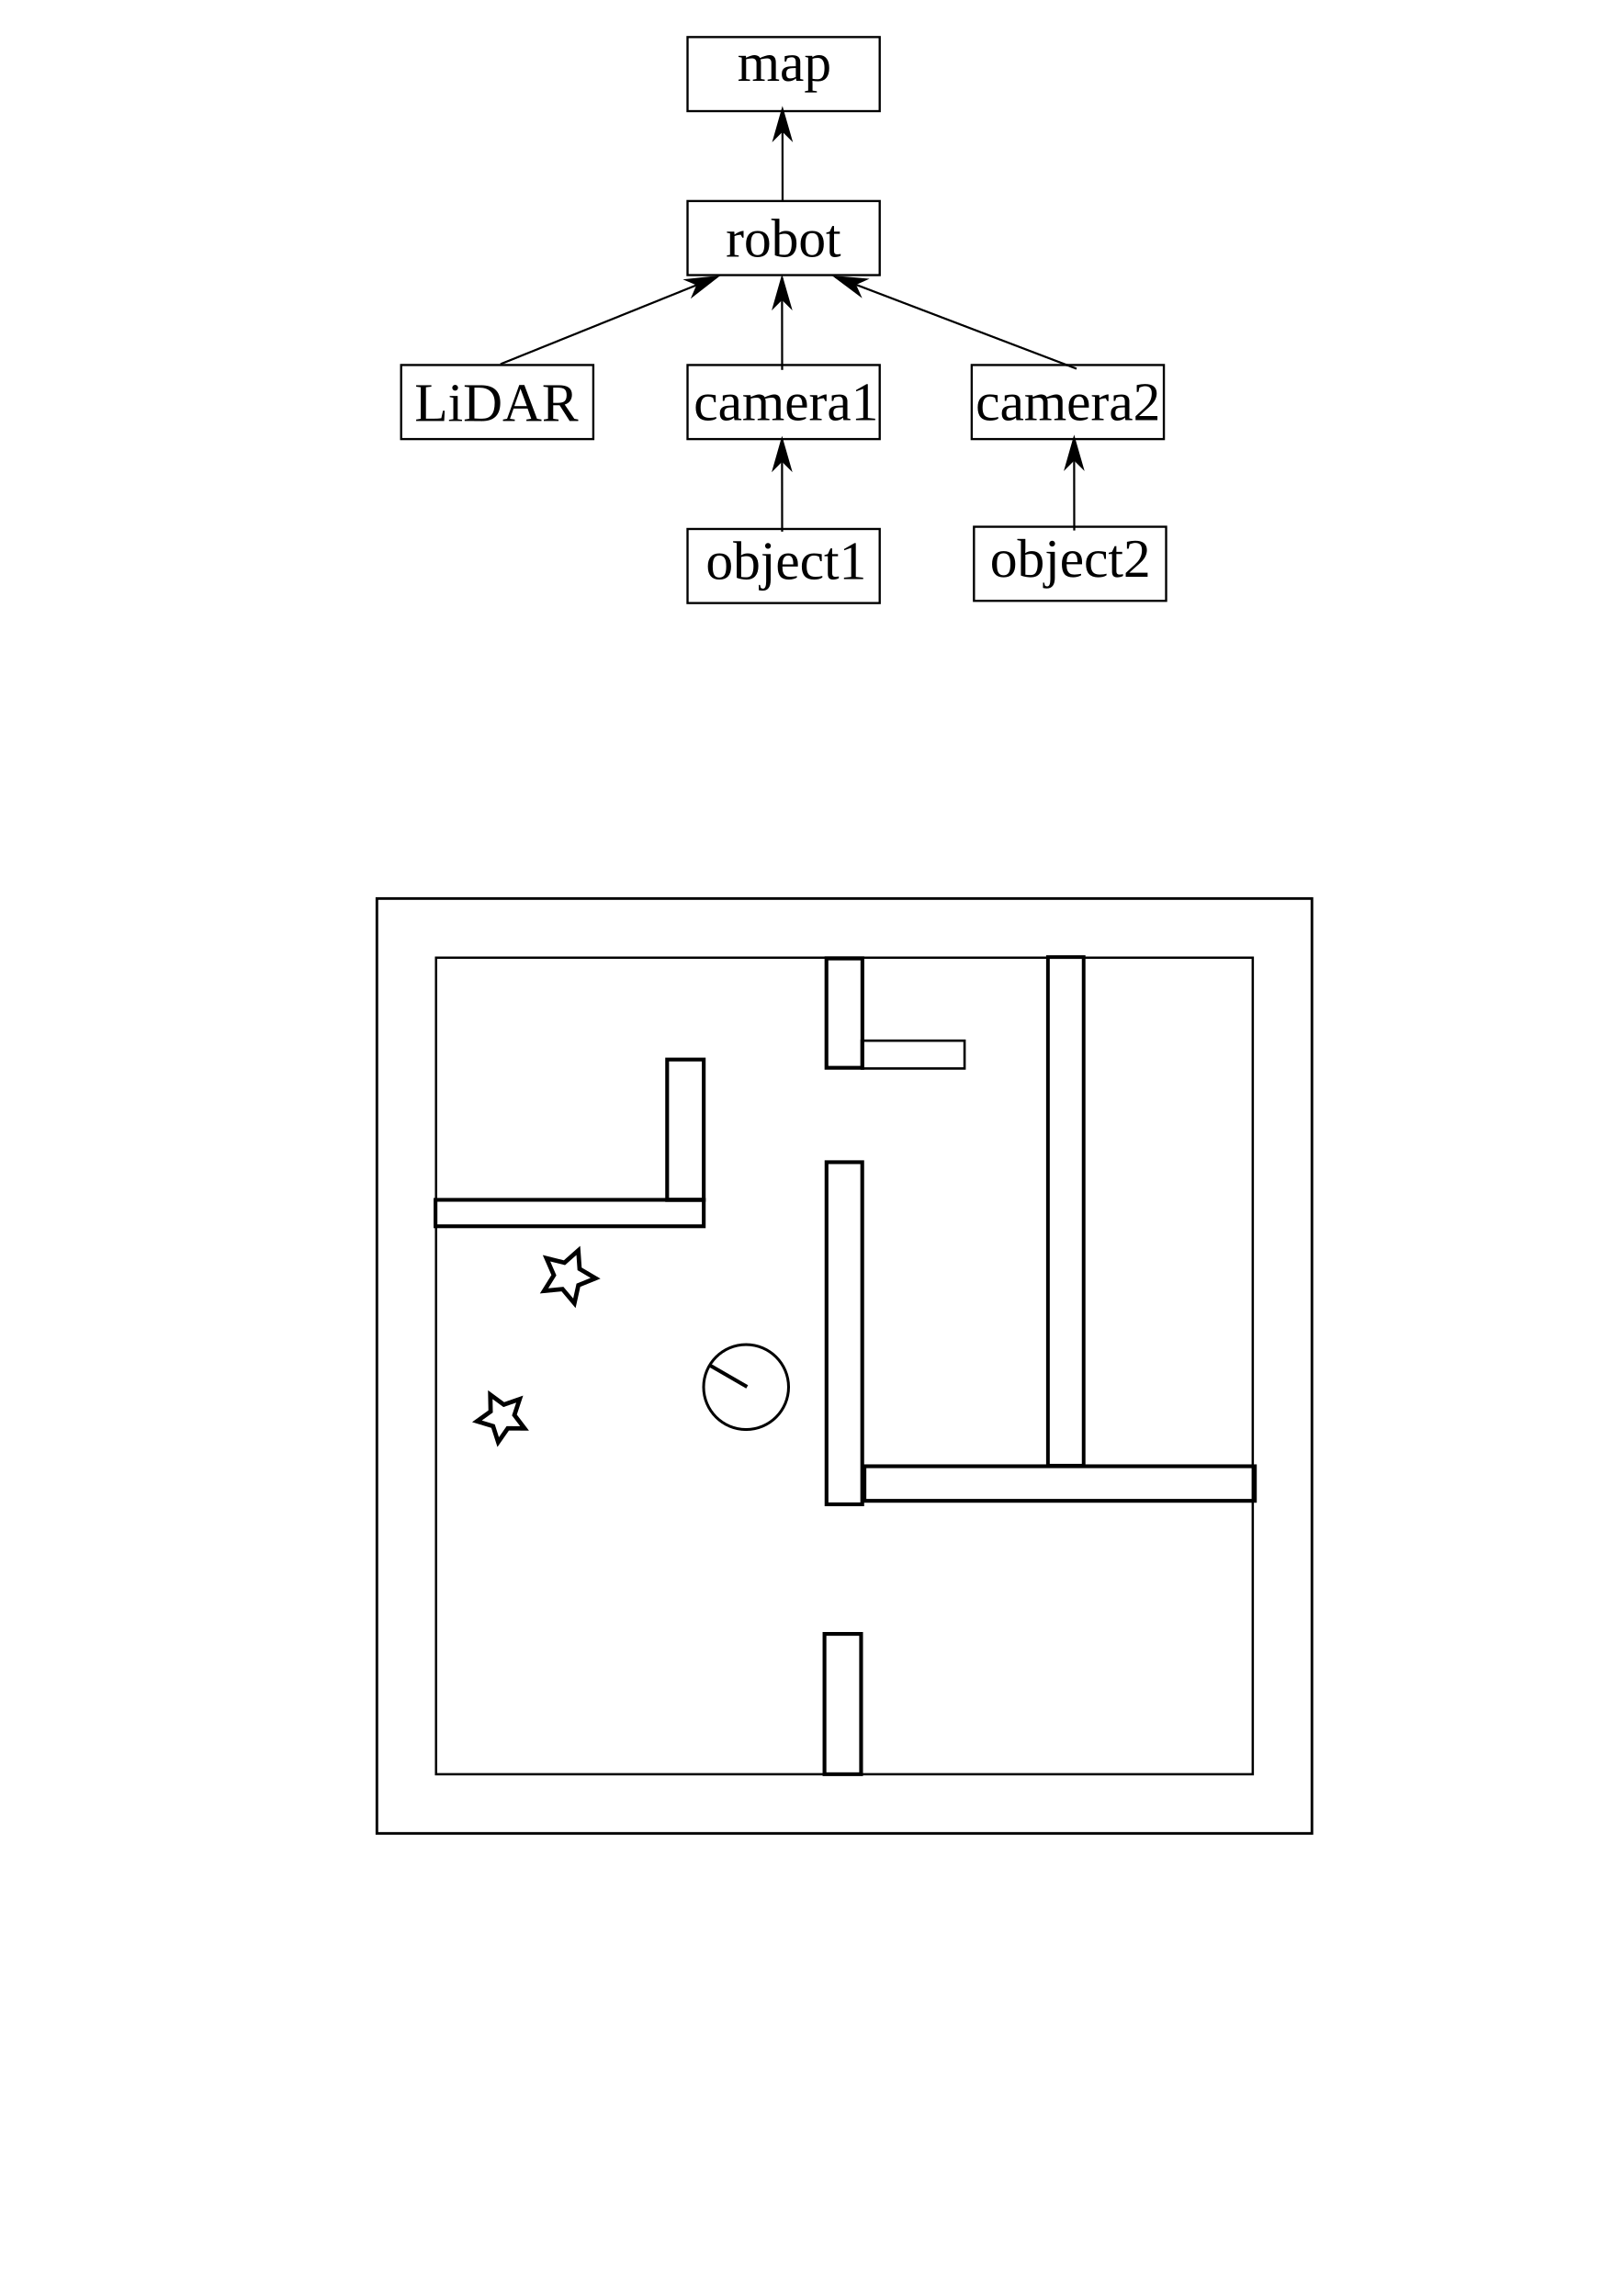
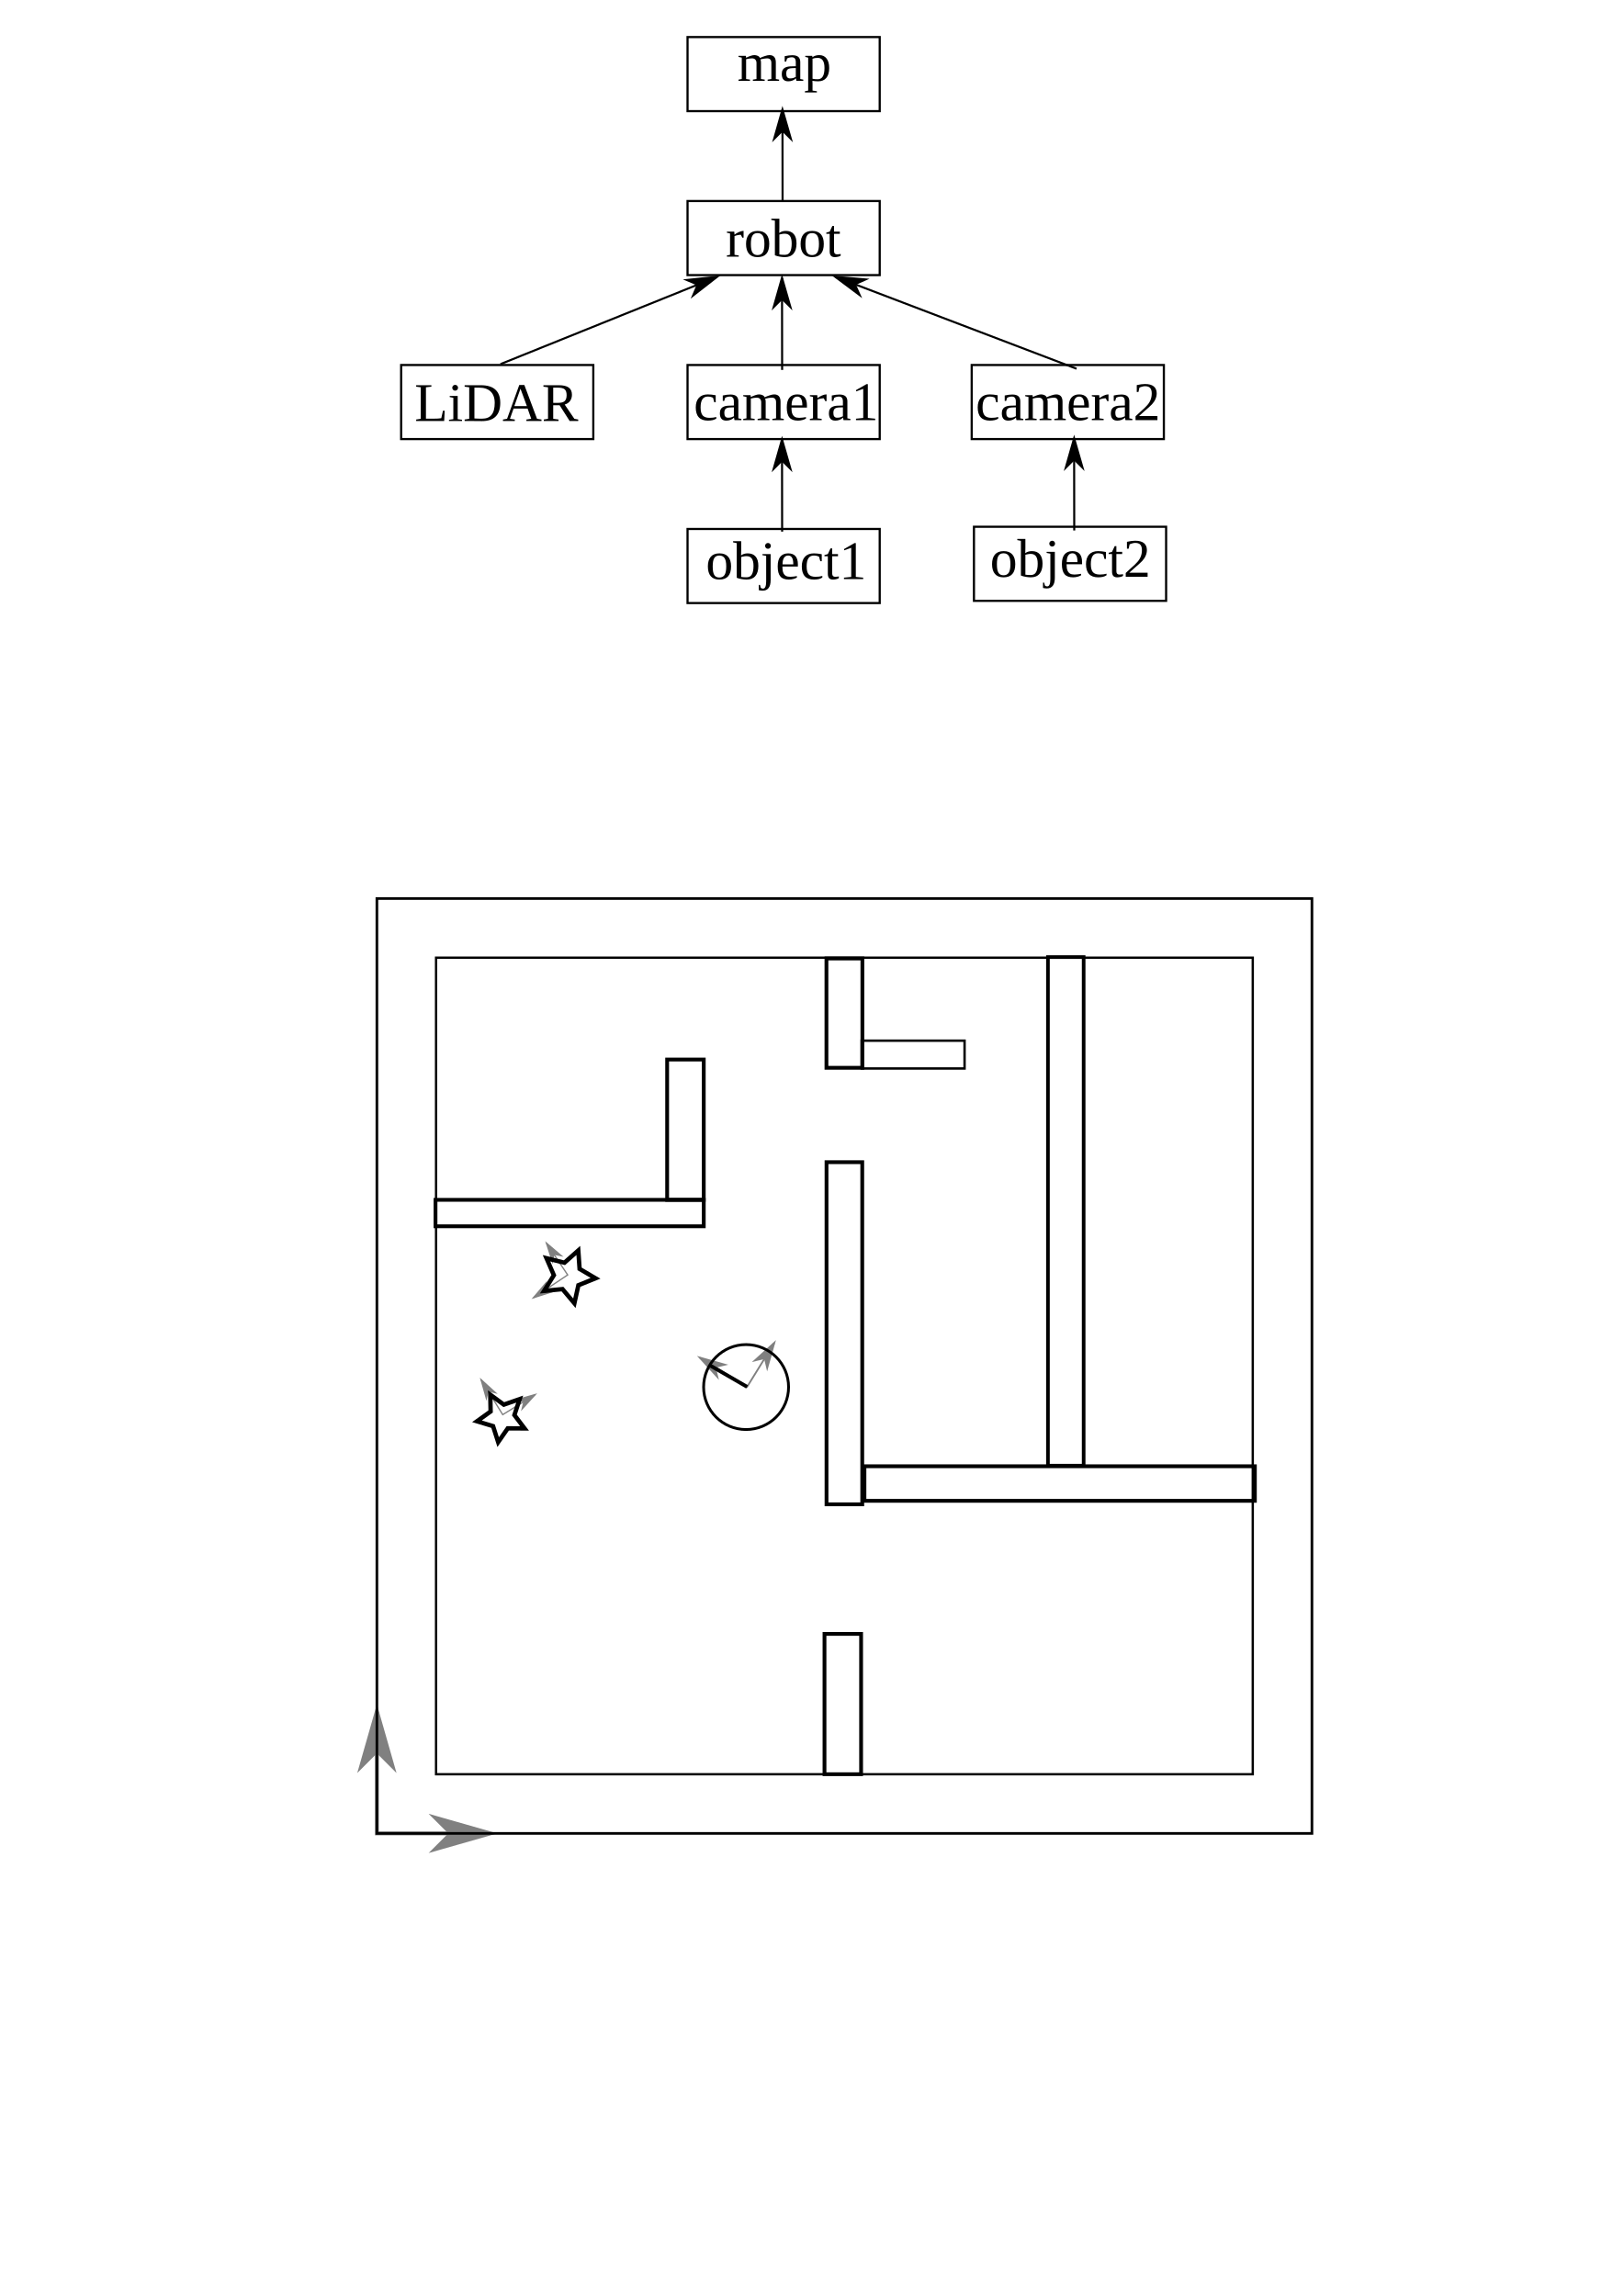
<svg xmlns="http://www.w3.org/2000/svg" id="svg8" version="1.1" viewBox="0 0 210 297" height="297mm" width="210mm">
  <defs id="defs2">
+     <marker style="overflow:visible" id="marker1921" refX="0.0" refY="0.0" orient="auto">
+       <path transform="scale(0.8) translate(12.5,0)" style="fill-rule:evenodd;fill:context-stroke;stroke:context-stroke;stroke-width:1.0pt" d="M 0.0,0.0 L 5.0,-5.0 L -12.5,0.0 L 5.0,5.0 L 0.0,0.0 z " id="path1614" />
+     </marker>
+     <marker style="overflow:visible;" id="Arrow1Lend" refX="0.0" refY="0.0" orient="auto">
+       <path transform="scale(0.8) rotate(180) translate(12.5,0)" style="fill-rule:evenodd;fill:context-stroke;stroke:context-stroke;stroke-width:1.0pt;" d="M 0.0,0.0 L 5.0,-5.0 L -12.5,0.0 L 5.0,5.0 L 0.0,0.0 z " id="path1617" />
+     </marker>
    <marker style="overflow:visible" id="Arrow1Lstart" refX="0.0" refY="0.0" orient="auto">
      <path transform="scale(0.8) translate(12.5,0)" style="fill-rule:evenodd;stroke:#000000;stroke-width:1pt;stroke-opacity:1;fill:#000000;fill-opacity:1" d="M 0.0,0.0 L 5.0,-5.0 L -12.5,0.0 L 5.0,5.0 L 0.0,0.0 z " id="path1091" />
    </marker>
    <marker orient="auto" refY="0" refX="0" id="Arrow1Lstart-2" style="overflow:visible">
      <path id="path1091-9" d="M 0,0 5,-5 -12.5,0 5,5 Z" style="fill:#000000;fill-opacity:1;fill-rule:evenodd;stroke:#000000;stroke-width:1pt;stroke-opacity:1" transform="matrix(0.8,0,0,0.8,10,0)" />
    </marker>
    <marker orient="auto" refY="0" refX="0" id="Arrow1Lstart-3" style="overflow:visible">
      <path id="path1091-2" d="M 0,0 5,-5 -12.5,0 5,5 Z" style="fill:#000000;fill-opacity:1;fill-rule:evenodd;stroke:#000000;stroke-width:1pt;stroke-opacity:1" transform="matrix(0.8,0,0,0.8,10,0)" />
    </marker>
    <marker orient="auto" refY="0" refX="0" id="Arrow1Lstart-35" style="overflow:visible">
      <path id="path1091-8" d="M 0,0 5,-5 -12.5,0 5,5 Z" style="fill:#000000;fill-opacity:1;fill-rule:evenodd;stroke:#000000;stroke-width:1pt;stroke-opacity:1" transform="matrix(0.8,0,0,0.8,10,0)" />
    </marker>
    <marker orient="auto" refY="0" refX="0" id="Arrow1Lstart-9" style="overflow:visible">
      <path id="path1091-7" d="M 0,0 5,-5 -12.5,0 5,5 Z" style="fill:#000000;fill-opacity:1;fill-rule:evenodd;stroke:#000000;stroke-width:1pt;stroke-opacity:1" transform="matrix(0.8,0,0,0.8,10,0)" />
    </marker>
    <marker style="overflow:visible" id="Arrow1Lstart-2-6" refX="0" refY="0" orient="auto">
      <path transform="matrix(0.8,0,0,0.8,10,0)" style="fill:#000000;fill-opacity:1;fill-rule:evenodd;stroke:#000000;stroke-width:1pt;stroke-opacity:1" d="M 0,0 5,-5 -12.5,0 5,5 Z" id="path1091-9-0" />
    </marker>
+     <marker style="overflow:visible" id="marker1921-3" refX="0" refY="0" orient="auto">
+       <path transform="matrix(0.8,0,0,0.8,10,0)" style="fill:context-stroke;fill-rule:evenodd;stroke:context-stroke;stroke-width:1pt" d="M 0,0 5,-5 -12.5,0 5,5 Z" id="path1614-4" />
+     </marker>
+     <marker style="overflow:visible" id="Arrow1Lend-0" refX="0" refY="0" orient="auto">
+       <path transform="matrix(-0.8,0,0,-0.8,-10,0)" style="fill:context-stroke;fill-rule:evenodd;stroke:context-stroke;stroke-width:1pt" d="M 0,0 5,-5 -12.5,0 5,5 Z" id="path1617-8" />
+     </marker>
+     <marker style="overflow:visible" id="marker1921-3-0" refX="0" refY="0" orient="auto">
+       <path transform="matrix(0.8,0,0,0.8,10,0)" style="fill:context-stroke;fill-rule:evenodd;stroke:context-stroke;stroke-width:1pt" d="M 0,0 5,-5 -12.5,0 5,5 Z" id="path1614-4-5" />
+     </marker>
+     <marker style="overflow:visible" id="Arrow1Lend-0-3" refX="0" refY="0" orient="auto">
+       <path transform="matrix(-0.8,0,0,-0.8,-10,0)" style="fill:context-stroke;fill-rule:evenodd;stroke:context-stroke;stroke-width:1pt" d="M 0,0 5,-5 -12.5,0 5,5 Z" id="path1617-8-1" />
+     </marker>
+     <marker style="overflow:visible" id="marker1921-3-0-3" refX="0" refY="0" orient="auto">
+       <path transform="matrix(0.8,0,0,0.8,10,0)" style="fill:context-stroke;fill-rule:evenodd;stroke:context-stroke;stroke-width:1pt" d="M 0,0 5,-5 -12.5,0 5,5 Z" id="path1614-4-5-3" />
+     </marker>
+     <marker style="overflow:visible" id="Arrow1Lend-0-3-0" refX="0" refY="0" orient="auto">
+       <path transform="matrix(-0.8,0,0,-0.8,-10,0)" style="fill:context-stroke;fill-rule:evenodd;stroke:context-stroke;stroke-width:1pt" d="M 0,0 5,-5 -12.5,0 5,5 Z" id="path1617-8-1-0" />
+     </marker>
  </defs>
+   <g id="layer4">
+     <path style="fill:none;stroke:#808080;stroke-width:0.5;stroke-linecap:butt;stroke-linejoin:miter;stroke-miterlimit:4;stroke-dasharray:none;stroke-opacity:1;marker-start:url(#marker1921);marker-end:url(#Arrow1Lend)" d="m 48.745,221.434 c 0,15.727 0,15.727 0,15.727 h 14.604" id="path954" />
+     <path style="fill:none;stroke:#808080;stroke-width:0.228;stroke-linecap:butt;stroke-linejoin:miter;stroke-miterlimit:4;stroke-dasharray:none;stroke-opacity:1;marker-start:url(#marker1921-3);marker-end:url(#Arrow1Lend-0)" d="m 90.519,175.624 c 6.107,3.77 6.107,3.77 6.107,3.77 l 3.501,-5.671" id="path954-3" />
+     <path style="fill:none;stroke:#808080;stroke-width:0.169;stroke-linecap:butt;stroke-linejoin:miter;stroke-miterlimit:4;stroke-dasharray:none;stroke-opacity:1;marker-start:url(#marker1921-3-0);marker-end:url(#Arrow1Lend-0-3)" d="m 69.009,167.858 c 4.41,-2.94 4.41,-2.94 4.41,-2.94 l -2.73,-4.095" id="path954-3-5" />
+     <path style="fill:none;stroke:#808080;stroke-width:0.169;stroke-linecap:butt;stroke-linejoin:miter;stroke-miterlimit:4;stroke-dasharray:none;stroke-opacity:1;marker-start:url(#marker1921-3-0-3);marker-end:url(#Arrow1Lend-0-3-0)" d="m 62.23,178.484 c 2.787,4.509 2.787,4.509 2.787,4.509 l 4.186,-2.588" id="path954-3-5-3" />
+   </g>
  <g id="layer1">
    <g transform="translate(0.07589651,-42.33333)" id="g877">
      <rect style="fill:none;fill-rule:evenodd;stroke:#000000;stroke-width:0.28;stroke-miterlimit:4;stroke-dasharray:none;stroke-opacity:1" id="rect10" width="24.853" height="9.582" x="88.847" y="47.127" />
      <text xml:space="preserve" style="font-style:normal;font-variant:normal;font-weight:normal;font-stretch:normal;font-size:7.056px;line-height:1.15;font-family:'Times New Roman';-inkscape-font-specification:'Times New Roman, Normal';font-variant-ligatures:normal;font-variant-caps:normal;font-variant-numeric:normal;font-variant-east-asian:normal;fill:#000000;fill-opacity:1;stroke:none;stroke-width:0.265" x="95.295" y="52.788" id="text870">
        <tspan id="tspan868" x="95.295" y="52.788" style="font-style:normal;font-variant:normal;font-weight:normal;font-stretch:normal;font-size:7.056px;font-family:'Times New Roman';-inkscape-font-specification:'Times New Roman, Normal';font-variant-ligatures:normal;font-variant-caps:normal;font-variant-numeric:normal;font-variant-east-asian:normal;stroke-width:0.265">map</tspan>
      </text>
    </g>
    <g transform="translate(0.07589651,-21.12237)" id="g877-7">
      <rect y="47.127" x="88.847" height="9.582" width="24.853" id="rect10-0" style="fill:none;fill-rule:evenodd;stroke:#000000;stroke-width:0.28;stroke-miterlimit:4;stroke-dasharray:none;stroke-opacity:1" />
      <text id="text870-6" y="54.319" x="93.796" style="font-style:normal;font-variant:normal;font-weight:normal;font-stretch:normal;font-size:7.056px;line-height:1.15;font-family:'Times New Roman';-inkscape-font-specification:'Times New Roman, Normal';font-variant-ligatures:normal;font-variant-caps:normal;font-variant-numeric:normal;font-variant-east-asian:normal;fill:#000000;fill-opacity:1;stroke:none;stroke-width:0.265" xml:space="preserve">
        <tspan style="font-style:normal;font-variant:normal;font-weight:normal;font-stretch:normal;font-size:7.056px;font-family:'Times New Roman';-inkscape-font-specification:'Times New Roman, Normal';font-variant-ligatures:normal;font-variant-caps:normal;font-variant-numeric:normal;font-variant-east-asian:normal;stroke-width:0.265" y="54.319" x="93.796" id="tspan868-1">robot</tspan>
      </text>
    </g>
    <g transform="translate(-36.96584,0.08858463)" id="g877-6">
      <rect y="47.127" x="88.847" height="9.582" width="24.853" id="rect10-6" style="fill:none;fill-rule:evenodd;stroke:#000000;stroke-width:0.28;stroke-miterlimit:4;stroke-dasharray:none;stroke-opacity:1" />
      <text id="text870-8" y="54.367" x="90.586" style="font-style:normal;font-variant:normal;font-weight:normal;font-stretch:normal;font-size:7.056px;line-height:1.15;font-family:'Times New Roman';-inkscape-font-specification:'Times New Roman, Normal';font-variant-ligatures:normal;font-variant-caps:normal;font-variant-numeric:normal;font-variant-east-asian:normal;fill:#000000;fill-opacity:1;stroke:none;stroke-width:0.265" xml:space="preserve">
        <tspan style="font-style:normal;font-variant:normal;font-weight:normal;font-stretch:normal;font-size:7.056px;font-family:'Times New Roman';-inkscape-font-specification:'Times New Roman, Normal';font-variant-ligatures:normal;font-variant-caps:normal;font-variant-numeric:normal;font-variant-east-asian:normal;stroke-width:0.265" y="54.367" x="90.586" id="tspan868-2">LiDAR</tspan>
      </text>
    </g>
    <g transform="translate(0.07589651,0.08858463)" id="g877-9">
      <rect y="47.127" x="88.847" height="9.582" width="24.853" id="rect10-2" style="fill:none;fill-rule:evenodd;stroke:#000000;stroke-width:0.28;stroke-miterlimit:4;stroke-dasharray:none;stroke-opacity:1" />
      <text id="text870-4" y="54.254" x="89.643" style="font-style:normal;font-variant:normal;font-weight:normal;font-stretch:normal;font-size:7.056px;line-height:1.15;font-family:'Times New Roman';-inkscape-font-specification:'Times New Roman, Normal';font-variant-ligatures:normal;font-variant-caps:normal;font-variant-numeric:normal;font-variant-east-asian:normal;fill:#000000;fill-opacity:1;stroke:none;stroke-width:0.265" xml:space="preserve">
        <tspan style="font-style:normal;font-variant:normal;font-weight:normal;font-stretch:normal;font-size:7.056px;font-family:'Times New Roman';-inkscape-font-specification:'Times New Roman, Normal';font-variant-ligatures:normal;font-variant-caps:normal;font-variant-numeric:normal;font-variant-east-asian:normal;stroke-width:0.265" y="54.254" x="89.643" id="tspan868-4">camera1</tspan>
      </text>
    </g>
    <g transform="translate(36.82665,0.08858463)" id="g877-2">
      <rect y="47.127" x="88.847" height="9.582" width="24.853" id="rect10-9" style="fill:none;fill-rule:evenodd;stroke:#000000;stroke-width:0.28;stroke-miterlimit:4;stroke-dasharray:none;stroke-opacity:1" />
      <text id="text870-3" y="54.254" x="89.359" style="font-style:normal;font-variant:normal;font-weight:normal;font-stretch:normal;font-size:7.056px;line-height:1.15;font-family:'Times New Roman';-inkscape-font-specification:'Times New Roman, Normal';font-variant-ligatures:normal;font-variant-caps:normal;font-variant-numeric:normal;font-variant-east-asian:normal;fill:#000000;fill-opacity:1;stroke:none;stroke-width:0.265" xml:space="preserve">
        <tspan style="font-style:normal;font-variant:normal;font-weight:normal;font-stretch:normal;font-size:7.056px;font-family:'Times New Roman';-inkscape-font-specification:'Times New Roman, Normal';font-variant-ligatures:normal;font-variant-caps:normal;font-variant-numeric:normal;font-variant-east-asian:normal;stroke-width:0.265" y="54.254" x="89.359" id="tspan868-8">camera2</tspan>
      </text>
    </g>
    <g id="g877-2-6" transform="translate(36.65938,20.18041)">
      <rect style="fill:none;fill-rule:evenodd;stroke:#000000;stroke-width:0.28;stroke-miterlimit:4;stroke-dasharray:none;stroke-opacity:1" id="rect10-9-5" width="24.853" height="9.582" x="89.306" y="47.959" />
      <text xml:space="preserve" style="font-style:normal;font-variant:normal;font-weight:normal;font-stretch:normal;font-size:7.056px;line-height:1.15;font-family:'Times New Roman';-inkscape-font-specification:'Times New Roman, Normal';font-variant-ligatures:normal;font-variant-caps:normal;font-variant-numeric:normal;font-variant-east-asian:normal;fill:#000000;fill-opacity:1;stroke:none;stroke-width:0.265" x="91.383" y="54.439" id="text870-3-3">
        <tspan id="tspan868-8-9" x="91.383" y="54.439" style="font-style:normal;font-variant:normal;font-weight:normal;font-stretch:normal;font-size:7.056px;font-family:'Times New Roman';-inkscape-font-specification:'Times New Roman, Normal';font-variant-ligatures:normal;font-variant-caps:normal;font-variant-numeric:normal;font-variant-east-asian:normal;stroke-width:0.265">object2</tspan>
      </text>
    </g>
    <g id="g877-2-1" transform="translate(0.07589651,21.29955)">
      <rect style="fill:none;fill-rule:evenodd;stroke:#000000;stroke-width:0.28;stroke-miterlimit:4;stroke-dasharray:none;stroke-opacity:1" id="rect10-9-6" width="24.853" height="9.582" x="88.847" y="47.127" />
      <text xml:space="preserve" style="font-style:normal;font-variant:normal;font-weight:normal;font-stretch:normal;font-size:7.056px;line-height:1.15;font-family:'Times New Roman';-inkscape-font-specification:'Times New Roman, Normal';font-variant-ligatures:normal;font-variant-caps:normal;font-variant-numeric:normal;font-variant-east-asian:normal;fill:#000000;fill-opacity:1;stroke:none;stroke-width:0.265" x="91.209" y="53.608" id="text870-3-9">
        <tspan id="tspan868-8-5" x="91.209" y="53.608" style="font-style:normal;font-variant:normal;font-weight:normal;font-stretch:normal;font-size:7.056px;font-family:'Times New Roman';-inkscape-font-specification:'Times New Roman, Normal';font-variant-ligatures:normal;font-variant-caps:normal;font-variant-numeric:normal;font-variant-east-asian:normal;stroke-width:0.265">object1</tspan>
      </text>
    </g>
  </g>
  <g id="layer2">
    <path id="path1032" d="m 101.198,14.213 0.016,11.878" style="fill:none;stroke:#000000;stroke-width:0.265px;stroke-linecap:butt;stroke-linejoin:miter;stroke-opacity:1;marker-start:url(#Arrow1Lstart)" />
    <path style="fill:none;stroke:#000000;stroke-width:0.265px;stroke-linecap:butt;stroke-linejoin:miter;stroke-opacity:1;marker-start:url(#Arrow1Lstart-2)" d="m 101.14,35.972 0.016,11.878" id="path1032-5" />
    <path style="fill:none;stroke:#000000;stroke-width:0.265px;stroke-linecap:butt;stroke-linejoin:miter;stroke-opacity:1;marker-start:url(#Arrow1Lstart-3)" d="m 101.14,56.893 0.016,11.878" id="path1032-8" />
    <path style="fill:none;stroke:#000000;stroke-width:0.265px;stroke-linecap:butt;stroke-linejoin:miter;stroke-opacity:1;marker-start:url(#Arrow1Lstart-35)" d="m 138.919,56.743 0.016,11.878" id="path1032-82" />
    <path style="fill:none;stroke:#000000;stroke-width:0.265px;stroke-linecap:butt;stroke-linejoin:miter;stroke-opacity:1;marker-start:url(#Arrow1Lstart-9)" d="M 92.711,35.821 64.732,47.097" id="path1032-0" />
    <path id="path1032-5-4" d="M 108.064,35.821 139.237,47.699" style="fill:none;stroke:#000000;stroke-width:0.265px;stroke-linecap:butt;stroke-linejoin:miter;stroke-opacity:1;marker-start:url(#Arrow1Lstart-2-6)" />
    <rect y="123.882" x="56.399" height="105.626" width="105.626" id="rect2001" style="fill:none;stroke:#000000;stroke-width:0.3;stroke-miterlimit:4;stroke-dasharray:none;stroke-opacity:1" />
    <rect style="fill:none;stroke:#000000;stroke-width:0.49;stroke-miterlimit:4;stroke-dasharray:none;stroke-opacity:1" id="rect2013-4" width="4.621" height="44.258" x="106.897" y="150.334" />
    <rect y="123.984" x="106.887" height="14.141" width="4.649" id="rect2013-4-0" style="fill:none;stroke:#000000;stroke-width:0.49;stroke-miterlimit:4;stroke-dasharray:none;stroke-opacity:1" />
    <rect y="155.206" x="56.326" height="3.42" width="34.693" id="rect2047" style="fill:none;stroke:#000000;stroke-width:0.49;stroke-miterlimit:4;stroke-dasharray:none;stroke-opacity:1" />
    <path id="path2073" d="m 86.039,136.811 v 0.244 18.396 h 5.225 v -18.641 z m 0.49,0.488 h 4.244 v 17.662 h -4.244 z" style="color:#000000;font-style:normal;font-variant:normal;font-weight:normal;font-stretch:normal;font-size:medium;line-height:normal;font-family:sans-serif;font-variant-ligatures:normal;font-variant-position:normal;font-variant-caps:normal;font-variant-numeric:normal;font-variant-alternates:normal;font-variant-east-asian:normal;font-feature-settings:normal;font-variation-settings:normal;text-indent:0;text-align:start;text-decoration:none;text-decoration-line:none;text-decoration-style:solid;text-decoration-color:#000000;letter-spacing:normal;word-spacing:normal;text-transform:none;writing-mode:lr-tb;direction:ltr;text-orientation:mixed;dominant-baseline:auto;baseline-shift:baseline;text-anchor:start;white-space:normal;shape-padding:0;shape-margin:0;inline-size:0;clip-rule:nonzero;display:inline;overflow:visible;visibility:visible;opacity:1;isolation:auto;mix-blend-mode:normal;color-interpolation:sRGB;color-interpolation-filters:linearRGB;solid-color:#000000;solid-opacity:1;vector-effect:none;fill:#000000;fill-opacity:1;fill-rule:nonzero;stroke:none;stroke-width:0.49;stroke-linecap:butt;stroke-linejoin:miter;stroke-miterlimit:4;stroke-dasharray:none;stroke-dashoffset:0;stroke-opacity:1;color-rendering:auto;image-rendering:auto;shape-rendering:auto;text-rendering:auto;enable-background:accumulate;stop-color:#000000;stop-opacity:1" />
    <rect style="fill:none;stroke:#000000;stroke-width:0.468;stroke-miterlimit:4;stroke-dasharray:none;stroke-opacity:1" id="rect2013-4-0-0" width="4.619" height="65.789" x="135.534" y="123.802" />
    <rect y="189.667" x="111.801" height="4.472" width="50.496" id="rect2068" style="fill:none;stroke:#000000;stroke-width:0.49;stroke-miterlimit:4;stroke-dasharray:none;stroke-opacity:1" />
    <rect style="fill:none;stroke:#000000;stroke-width:0.311;stroke-miterlimit:4;stroke-dasharray:none;stroke-opacity:1" id="rect2047-5" width="13.304" height="3.599" x="111.447" y="134.616" />
    <path style="color:#000000;font-style:normal;font-variant:normal;font-weight:normal;font-stretch:normal;font-size:medium;line-height:normal;font-family:sans-serif;font-variant-ligatures:normal;font-variant-position:normal;font-variant-caps:normal;font-variant-numeric:normal;font-variant-alternates:normal;font-variant-east-asian:normal;font-feature-settings:normal;font-variation-settings:normal;text-indent:0;text-align:start;text-decoration:none;text-decoration-line:none;text-decoration-style:solid;text-decoration-color:#000000;letter-spacing:normal;word-spacing:normal;text-transform:none;writing-mode:lr-tb;direction:ltr;text-orientation:mixed;dominant-baseline:auto;baseline-shift:baseline;text-anchor:start;white-space:normal;shape-padding:0;shape-margin:0;inline-size:0;clip-rule:nonzero;display:inline;overflow:visible;visibility:visible;opacity:1;isolation:auto;mix-blend-mode:normal;color-interpolation:sRGB;color-interpolation-filters:linearRGB;solid-color:#000000;solid-opacity:1;vector-effect:none;fill:#000000;fill-opacity:1;fill-rule:nonzero;stroke:none;stroke-width:0.49;stroke-linecap:butt;stroke-linejoin:miter;stroke-miterlimit:4;stroke-dasharray:none;stroke-dashoffset:0;stroke-opacity:1;color-rendering:auto;image-rendering:auto;shape-rendering:auto;text-rendering:auto;enable-background:accumulate;stop-color:#000000;stop-opacity:1" d="m 106.39,211.107 v 0.244 18.396 h 5.225 v -18.641 z m 0.49,0.488 h 4.244 v 17.662 h -4.244 z" id="path2073-3" />
    <rect style="fill:none;stroke:#000000;stroke-width:0.343;stroke-miterlimit:4;stroke-dasharray:none;stroke-opacity:1" id="rect2001-2" width="120.933" height="120.933" x="48.745" y="116.228" />
  </g>
  <g id="layer3">
    <circle r="5.494" cy="179.424" cx="96.495" id="path2110" style="fill:none;stroke:#000000;stroke-width:0.361;stroke-miterlimit:4;stroke-dasharray:none;stroke-opacity:1" />
    <path id="path2127" d="m 96.627,179.395 c -4.776,-2.758 -4.776,-2.758 -4.776,-2.758" style="fill:none;stroke:#000000;stroke-width:0.481;stroke-linecap:butt;stroke-linejoin:miter;stroke-miterlimit:4;stroke-dasharray:none;stroke-opacity:1" />
    <path d="m 77.023,165.353 -2.217,0.897 -0.518,2.335 -1.538,-1.831 -2.381,0.229 1.266,-2.029 -0.954,-2.193 2.321,0.577 1.791,-1.585 0.168,2.386 z" id="path2141" style="fill:none;stroke:#000000;stroke-width:0.565;stroke-miterlimit:4;stroke-dasharray:none;stroke-opacity:1" />
    <path d="m 67.844,184.775 -2.173,-0.011 -1.241,1.784 -0.661,-2.07 -2.08,-0.629 1.764,-1.268 -0.044,-2.172 1.751,1.286 2.052,-0.713 -0.682,2.063 z" id="path2143" style="fill:none;stroke:#000000;stroke-width:0.565;stroke-miterlimit:4;stroke-dasharray:none;stroke-opacity:1" />
  </g>
</svg>
